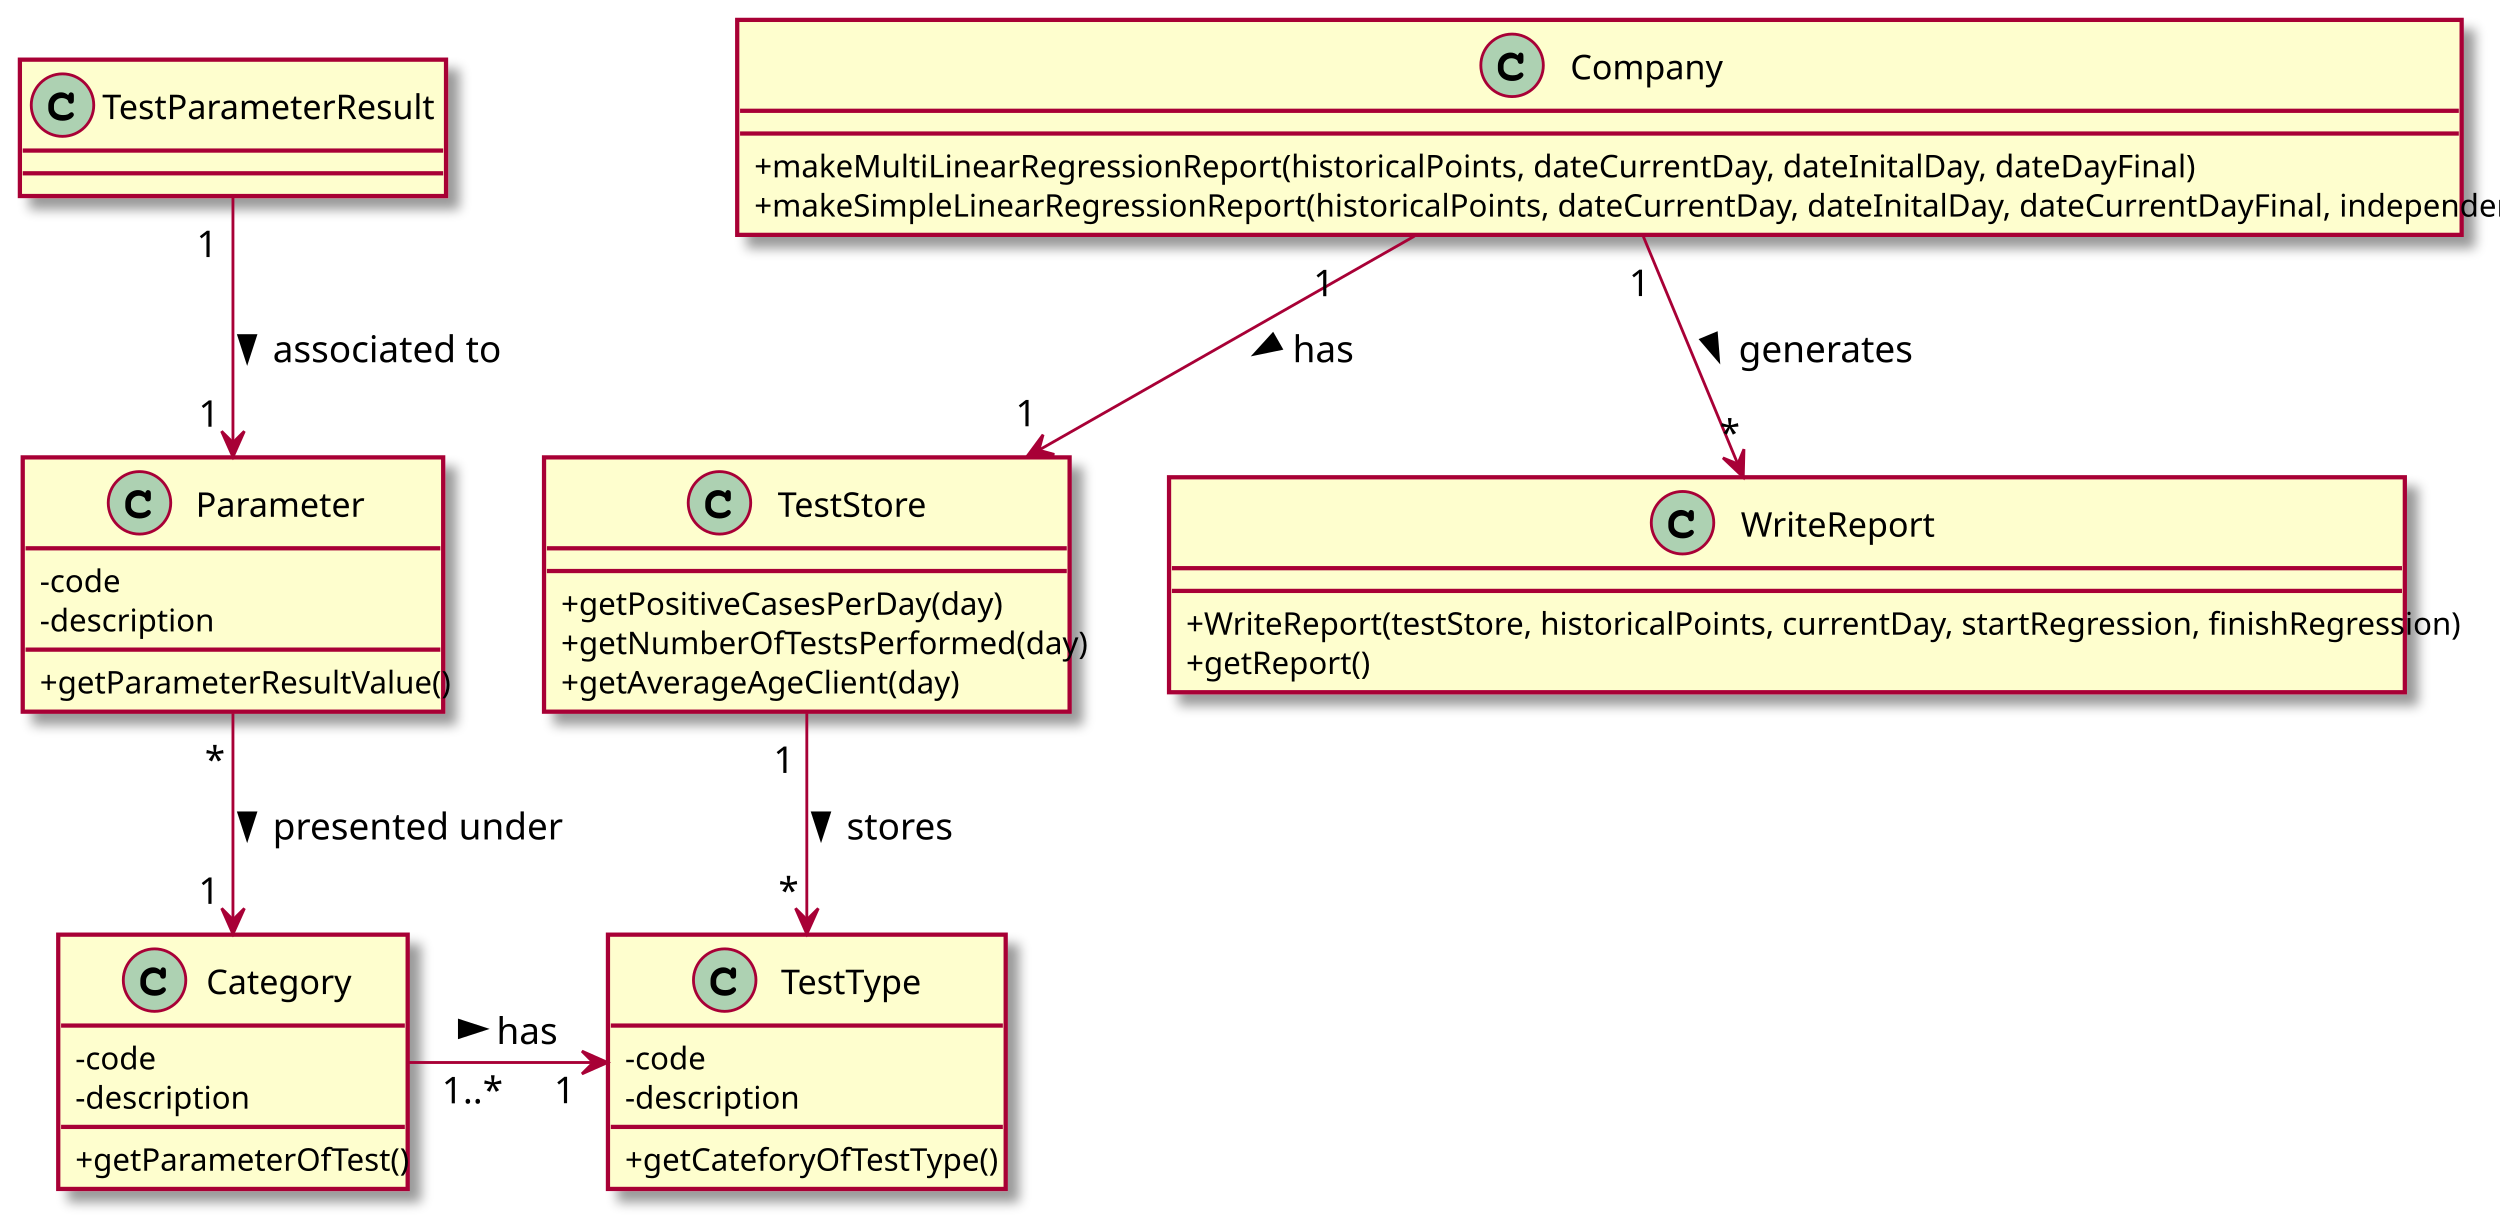
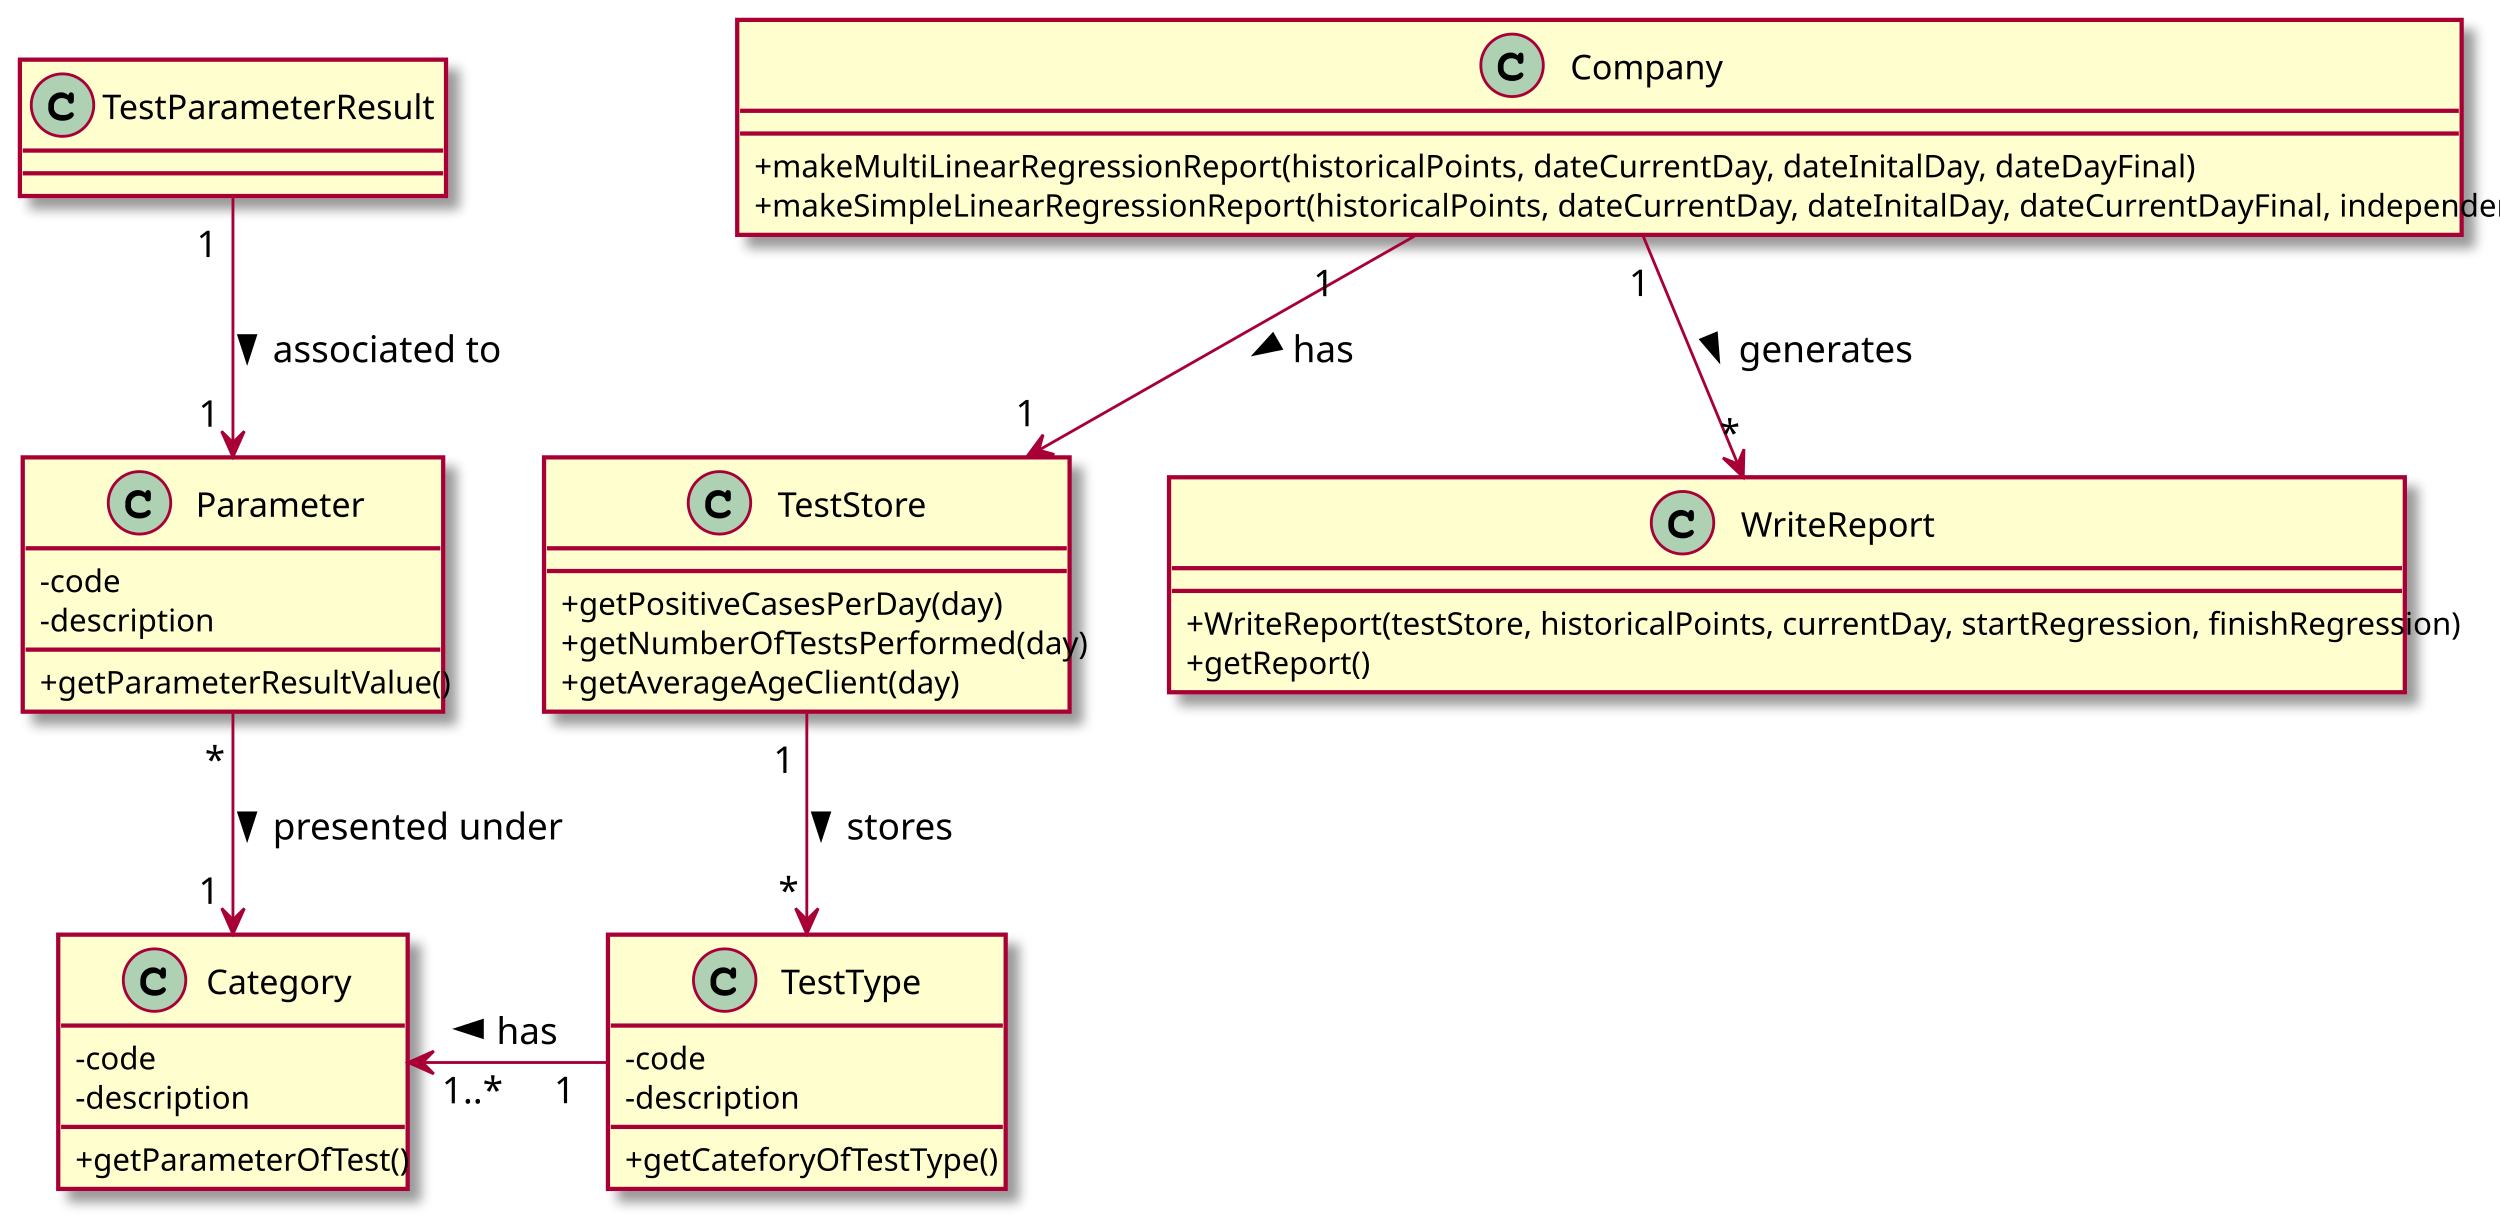
<svg xmlns="http://www.w3.org/2000/svg" contentScriptType="application/ecmascript" contentStyleType="text/css" height="432px" preserveAspectRatio="none" style="width:880px;height:432px;" version="1.1" viewBox="0 0 880 432" width="880px" zoomAndPan="magnify">
  <defs>
-     <filter height="300%" id="fy1ty4wdz6g81" width="300%" x="-1" y="-1">
+     <filter height="300%" id="fipaimhey8a1v" width="300%" x="-1" y="-1">
      <feGaussianBlur result="blurOut" stdDeviation="2.0" />
      <feColorMatrix in="blurOut" result="blurOut2" type="matrix" values="0 0 0 0 0 0 0 0 0 0 0 0 0 0 0 0 0 0 .4 0" />
      <feOffset dx="4.0" dy="4.0" in="blurOut2" result="blurOut3" />
      <feBlend in="SourceGraphic" in2="blurOut3" mode="normal" />
    </filter>
  </defs>
  <g>
-     <rect codeLine="4" fill="#FEFECE" filter="url(#fy1ty4wdz6g81)" height="75.672" id="Company" style="stroke:#A80036;stroke-width:1.5;" width="607" x="259.5" y="7" />
+     <rect codeLine="4" fill="#FEFECE" filter="url(#fipaimhey8a1v)" height="75.672" id="Company" style="stroke:#A80036;stroke-width:1.5;" width="607" x="259.5" y="7" />
    <ellipse cx="532.25" cy="23" fill="#ADD1B2" rx="11" ry="11" style="stroke:#A80036;stroke-width:1.0;" />
    <path d="M534.25,19.5 Q534.453,19 534.688,18.75 Q534.922,18.5 535.188,18.5 Q535.656,18.5 535.953,18.781 Q536.25,19.062 536.25,19.719 L536.25,21.281 Q536.25,21.938 535.969,22.219 Q535.688,22.5 535.25,22.5 Q534.859,22.5 534.609,22.328 Q534.359,22.156 534.25,21.703 Q534.203,21.391 534.031,21.219 Q533.719,20.891 533.156,20.703 Q532.594,20.5 532.031,20.5 Q531.328,20.5 530.734,20.781 Q530.156,21.062 529.703,21.688 Q529.25,22.312 529.25,23.172 L529.25,24.094 Q529.25,25.125 530.094,25.812 Q530.938,26.5 532.438,26.5 Q533.328,26.5 533.953,26.297 Q534.312,26.188 534.719,25.828 Q534.984,25.625 535.125,25.562 Q535.266,25.5 535.438,25.5 Q535.766,25.5 536,25.766 Q536.25,26.016 536.25,26.375 Q536.25,26.719 535.906,27.125 Q535.406,27.719 534.609,28.047 Q533.562,28.5 532.281,28.5 Q530.781,28.5 529.578,27.906 Q528.609,27.438 527.922,26.422 Q527.25,25.406 527.25,24.203 L527.25,23.109 Q527.25,21.859 527.844,20.766 Q528.453,19.672 529.5,19.094 Q530.562,18.5 531.75,18.5 Q532.469,18.5 533.094,18.75 Q533.719,19 534.25,19.5 Z " fill="#000000" />
    <text fill="#000000" font-family="sans-serif" font-size="12" lengthAdjust="spacing" textLength="53" x="552.75" y="27.91">Company</text>
    <line style="stroke:#A80036;stroke-width:1.5;" x1="260.5" x2="865.5" y1="39" y2="39" />
    <line style="stroke:#A80036;stroke-width:1.5;" x1="260.5" x2="865.5" y1="47" y2="47" />
    <text fill="#000000" font-family="sans-serif" font-size="11" lengthAdjust="spacing" textLength="466" x="265.5" y="62.419">+makeMultiLinearRegressionReport(historicalPoints, dateCurrentDay, dateInitalDay, dateDayFinal)</text>
    <text fill="#000000" font-family="sans-serif" font-size="11" lengthAdjust="spacing" textLength="595" x="265.5" y="76.255">+makeSimpleLinearRegressionReport(historicalPoints, dateCurrentDay, dateInitalDay, dateCurrentDayFinal, independentVar)</text>
-     <rect codeLine="9" fill="#FEFECE" filter="url(#fy1ty4wdz6g81)" height="89.508" id="TestStore" style="stroke:#A80036;stroke-width:1.5;" width="185" x="191.5" y="161" />
+     <rect codeLine="9" fill="#FEFECE" filter="url(#fipaimhey8a1v)" height="89.508" id="TestStore" style="stroke:#A80036;stroke-width:1.5;" width="185" x="191.5" y="161" />
    <ellipse cx="253.25" cy="177" fill="#ADD1B2" rx="11" ry="11" style="stroke:#A80036;stroke-width:1.0;" />
    <path d="M255.25,173.5 Q255.453,173 255.688,172.75 Q255.922,172.5 256.188,172.5 Q256.656,172.5 256.953,172.781 Q257.25,173.062 257.25,173.719 L257.25,175.281 Q257.25,175.938 256.969,176.219 Q256.688,176.5 256.25,176.5 Q255.859,176.5 255.609,176.328 Q255.359,176.156 255.25,175.703 Q255.203,175.391 255.031,175.219 Q254.719,174.891 254.156,174.703 Q253.594,174.5 253.031,174.5 Q252.328,174.5 251.734,174.781 Q251.156,175.062 250.703,175.688 Q250.25,176.312 250.25,177.172 L250.25,178.094 Q250.25,179.125 251.094,179.812 Q251.938,180.5 253.438,180.5 Q254.328,180.5 254.953,180.297 Q255.312,180.188 255.719,179.828 Q255.984,179.625 256.125,179.562 Q256.266,179.5 256.438,179.5 Q256.766,179.5 257,179.766 Q257.25,180.016 257.25,180.375 Q257.25,180.719 256.906,181.125 Q256.406,181.719 255.609,182.047 Q254.562,182.5 253.281,182.5 Q251.781,182.5 250.578,181.906 Q249.609,181.438 248.922,180.422 Q248.25,179.406 248.25,178.203 L248.25,177.109 Q248.25,175.859 248.844,174.766 Q249.453,173.672 250.5,173.094 Q251.562,172.5 252.75,172.5 Q253.469,172.5 254.094,172.75 Q254.719,173 255.25,173.5 Z " fill="#000000" />
    <text fill="#000000" font-family="sans-serif" font-size="12" lengthAdjust="spacing" textLength="53" x="273.75" y="181.91">TestStore</text>
    <line style="stroke:#A80036;stroke-width:1.5;" x1="192.5" x2="375.5" y1="193" y2="193" />
    <line style="stroke:#A80036;stroke-width:1.5;" x1="192.5" x2="375.5" y1="201" y2="201" />
    <text fill="#000000" font-family="sans-serif" font-size="11" lengthAdjust="spacing" textLength="150" x="197.5" y="216.419">+getPositiveCasesPerDay(day)</text>
    <text fill="#000000" font-family="sans-serif" font-size="11" lengthAdjust="spacing" textLength="173" x="197.5" y="230.255">+getNumberOfTestsPerformed(day)</text>
    <text fill="#000000" font-family="sans-serif" font-size="11" lengthAdjust="spacing" textLength="135" x="197.5" y="244.091">+getAverageAgeClient(day)</text>
-     <rect codeLine="15" fill="#FEFECE" filter="url(#fy1ty4wdz6g81)" height="89.508" id="Category" style="stroke:#A80036;stroke-width:1.5;" width="123" x="20.5" y="329" />
+     <rect codeLine="15" fill="#FEFECE" filter="url(#fipaimhey8a1v)" height="89.508" id="Category" style="stroke:#A80036;stroke-width:1.5;" width="123" x="20.5" y="329" />
    <ellipse cx="54.4" cy="345" fill="#ADD1B2" rx="11" ry="11" style="stroke:#A80036;stroke-width:1.0;" />
    <path d="M56.4,341.5 Q56.603,341 56.837,340.75 Q57.072,340.5 57.337,340.5 Q57.806,340.5 58.103,340.781 Q58.4,341.062 58.4,341.719 L58.4,343.281 Q58.4,343.938 58.119,344.219 Q57.837,344.5 57.4,344.5 Q57.009,344.5 56.759,344.328 Q56.509,344.156 56.4,343.703 Q56.353,343.391 56.181,343.219 Q55.869,342.891 55.306,342.703 Q54.744,342.5 54.181,342.5 Q53.478,342.5 52.884,342.781 Q52.306,343.062 51.853,343.688 Q51.4,344.312 51.4,345.172 L51.4,346.094 Q51.4,347.125 52.244,347.812 Q53.087,348.5 54.587,348.5 Q55.478,348.5 56.103,348.297 Q56.462,348.188 56.869,347.828 Q57.134,347.625 57.275,347.562 Q57.416,347.5 57.587,347.5 Q57.916,347.5 58.15,347.766 Q58.4,348.016 58.4,348.375 Q58.4,348.719 58.056,349.125 Q57.556,349.719 56.759,350.047 Q55.712,350.5 54.431,350.5 Q52.931,350.5 51.728,349.906 Q50.759,349.438 50.072,348.422 Q49.4,347.406 49.4,346.203 L49.4,345.109 Q49.4,343.859 49.994,342.766 Q50.603,341.672 51.65,341.094 Q52.712,340.5 53.9,340.5 Q54.619,340.5 55.244,340.75 Q55.869,341 56.4,341.5 Z " fill="#000000" />
    <text fill="#000000" font-family="sans-serif" font-size="12" lengthAdjust="spacing" textLength="49" x="72.6" y="349.91">Category</text>
    <line style="stroke:#A80036;stroke-width:1.5;" x1="21.5" x2="142.5" y1="361" y2="361" />
    <text fill="#000000" font-family="sans-serif" font-size="11" lengthAdjust="spacing" textLength="28" x="26.5" y="376.419">-code</text>
    <text fill="#000000" font-family="sans-serif" font-size="11" lengthAdjust="spacing" textLength="57" x="26.5" y="390.255">-description</text>
    <line style="stroke:#A80036;stroke-width:1.5;" x1="21.5" x2="142.5" y1="396.672" y2="396.672" />
    <text fill="#000000" font-family="sans-serif" font-size="11" lengthAdjust="spacing" textLength="111" x="26.5" y="412.091">+getParameterOfTest()</text>
-     <rect codeLine="21" fill="#FEFECE" filter="url(#fy1ty4wdz6g81)" height="89.508" id="TestType" style="stroke:#A80036;stroke-width:1.5;" width="140" x="214" y="329" />
+     <rect codeLine="21" fill="#FEFECE" filter="url(#fipaimhey8a1v)" height="89.508" id="TestType" style="stroke:#A80036;stroke-width:1.5;" width="140" x="214" y="329" />
    <ellipse cx="255.1" cy="345" fill="#ADD1B2" rx="11" ry="11" style="stroke:#A80036;stroke-width:1.0;" />
    <path d="M257.1,341.5 Q257.303,341 257.538,340.75 Q257.772,340.5 258.038,340.5 Q258.506,340.5 258.803,340.781 Q259.1,341.062 259.1,341.719 L259.1,343.281 Q259.1,343.938 258.819,344.219 Q258.538,344.5 258.1,344.5 Q257.709,344.5 257.459,344.328 Q257.209,344.156 257.1,343.703 Q257.053,343.391 256.881,343.219 Q256.569,342.891 256.006,342.703 Q255.444,342.5 254.881,342.5 Q254.178,342.5 253.584,342.781 Q253.006,343.062 252.553,343.688 Q252.1,344.312 252.1,345.172 L252.1,346.094 Q252.1,347.125 252.944,347.812 Q253.787,348.5 255.287,348.5 Q256.178,348.5 256.803,348.297 Q257.163,348.188 257.569,347.828 Q257.834,347.625 257.975,347.562 Q258.116,347.5 258.288,347.5 Q258.616,347.5 258.85,347.766 Q259.1,348.016 259.1,348.375 Q259.1,348.719 258.756,349.125 Q258.256,349.719 257.459,350.047 Q256.413,350.5 255.131,350.5 Q253.631,350.5 252.428,349.906 Q251.459,349.438 250.772,348.422 Q250.1,347.406 250.1,346.203 L250.1,345.109 Q250.1,343.859 250.694,342.766 Q251.303,341.672 252.35,341.094 Q253.412,340.5 254.6,340.5 Q255.319,340.5 255.944,340.75 Q256.569,341 257.1,341.5 Z " fill="#000000" />
    <text fill="#000000" font-family="sans-serif" font-size="12" lengthAdjust="spacing" textLength="50" x="274.9" y="349.91">TestType</text>
    <line style="stroke:#A80036;stroke-width:1.5;" x1="215" x2="353" y1="361" y2="361" />
    <text fill="#000000" font-family="sans-serif" font-size="11" lengthAdjust="spacing" textLength="28" x="220" y="376.419">-code</text>
    <text fill="#000000" font-family="sans-serif" font-size="11" lengthAdjust="spacing" textLength="57" x="220" y="390.255">-description</text>
    <line style="stroke:#A80036;stroke-width:1.5;" x1="215" x2="353" y1="396.672" y2="396.672" />
    <text fill="#000000" font-family="sans-serif" font-size="11" lengthAdjust="spacing" textLength="128" x="220" y="412.091">+getCateforyOfTestType()</text>
-     <rect codeLine="27" fill="#FEFECE" filter="url(#fy1ty4wdz6g81)" height="89.508" id="Parameter" style="stroke:#A80036;stroke-width:1.5;" width="148" x="8" y="161" />
+     <rect codeLine="27" fill="#FEFECE" filter="url(#fipaimhey8a1v)" height="89.508" id="Parameter" style="stroke:#A80036;stroke-width:1.5;" width="148" x="8" y="161" />
    <ellipse cx="49.1" cy="177" fill="#ADD1B2" rx="11" ry="11" style="stroke:#A80036;stroke-width:1.0;" />
    <path d="M51.1,173.5 Q51.303,173 51.538,172.75 Q51.772,172.5 52.038,172.5 Q52.506,172.5 52.803,172.781 Q53.1,173.062 53.1,173.719 L53.1,175.281 Q53.1,175.938 52.819,176.219 Q52.538,176.5 52.1,176.5 Q51.709,176.5 51.459,176.328 Q51.209,176.156 51.1,175.703 Q51.053,175.391 50.881,175.219 Q50.569,174.891 50.006,174.703 Q49.444,174.5 48.881,174.5 Q48.178,174.5 47.584,174.781 Q47.006,175.062 46.553,175.688 Q46.1,176.312 46.1,177.172 L46.1,178.094 Q46.1,179.125 46.944,179.812 Q47.788,180.5 49.288,180.5 Q50.178,180.5 50.803,180.297 Q51.163,180.188 51.569,179.828 Q51.834,179.625 51.975,179.562 Q52.116,179.5 52.288,179.5 Q52.616,179.5 52.85,179.766 Q53.1,180.016 53.1,180.375 Q53.1,180.719 52.756,181.125 Q52.256,181.719 51.459,182.047 Q50.413,182.5 49.131,182.5 Q47.631,182.5 46.428,181.906 Q45.459,181.438 44.772,180.422 Q44.1,179.406 44.1,178.203 L44.1,177.109 Q44.1,175.859 44.694,174.766 Q45.303,173.672 46.35,173.094 Q47.413,172.5 48.6,172.5 Q49.319,172.5 49.944,172.75 Q50.569,173 51.1,173.5 Z " fill="#000000" />
    <text fill="#000000" font-family="sans-serif" font-size="12" lengthAdjust="spacing" textLength="58" x="68.9" y="181.91">Parameter</text>
    <line style="stroke:#A80036;stroke-width:1.5;" x1="9" x2="155" y1="193" y2="193" />
    <text fill="#000000" font-family="sans-serif" font-size="11" lengthAdjust="spacing" textLength="28" x="14" y="208.419">-code</text>
    <text fill="#000000" font-family="sans-serif" font-size="11" lengthAdjust="spacing" textLength="57" x="14" y="222.255">-description</text>
    <line style="stroke:#A80036;stroke-width:1.5;" x1="9" x2="155" y1="228.672" y2="228.672" />
    <text fill="#000000" font-family="sans-serif" font-size="11" lengthAdjust="spacing" textLength="136" x="14" y="244.091">+getParameterResultValue()</text>
-     <rect codeLine="33" fill="#FEFECE" filter="url(#fy1ty4wdz6g81)" height="75.672" id="WriteReport" style="stroke:#A80036;stroke-width:1.5;" width="435" x="411.5" y="168" />
+     <rect codeLine="33" fill="#FEFECE" filter="url(#fipaimhey8a1v)" height="75.672" id="WriteReport" style="stroke:#A80036;stroke-width:1.5;" width="435" x="411.5" y="168" />
    <ellipse cx="592.25" cy="184" fill="#ADD1B2" rx="11" ry="11" style="stroke:#A80036;stroke-width:1.0;" />
    <path d="M594.25,180.5 Q594.453,180 594.688,179.75 Q594.922,179.5 595.188,179.5 Q595.656,179.5 595.953,179.781 Q596.25,180.062 596.25,180.719 L596.25,182.281 Q596.25,182.938 595.969,183.219 Q595.688,183.5 595.25,183.5 Q594.859,183.5 594.609,183.328 Q594.359,183.156 594.25,182.703 Q594.203,182.391 594.031,182.219 Q593.719,181.891 593.156,181.703 Q592.594,181.5 592.031,181.5 Q591.328,181.5 590.734,181.781 Q590.156,182.062 589.703,182.688 Q589.25,183.312 589.25,184.172 L589.25,185.094 Q589.25,186.125 590.094,186.812 Q590.938,187.5 592.438,187.5 Q593.328,187.5 593.953,187.297 Q594.312,187.188 594.719,186.828 Q594.984,186.625 595.125,186.562 Q595.266,186.5 595.438,186.5 Q595.766,186.5 596,186.766 Q596.25,187.016 596.25,187.375 Q596.25,187.719 595.906,188.125 Q595.406,188.719 594.609,189.047 Q593.562,189.5 592.281,189.5 Q590.781,189.5 589.578,188.906 Q588.609,188.438 587.922,187.422 Q587.25,186.406 587.25,185.203 L587.25,184.109 Q587.25,182.859 587.844,181.766 Q588.453,180.672 589.5,180.094 Q590.562,179.5 591.75,179.5 Q592.469,179.5 593.094,179.75 Q593.719,180 594.25,180.5 Z " fill="#000000" />
    <text fill="#000000" font-family="sans-serif" font-size="12" lengthAdjust="spacing" textLength="65" x="612.75" y="188.91">WriteReport</text>
    <line style="stroke:#A80036;stroke-width:1.5;" x1="412.5" x2="845.5" y1="200" y2="200" />
    <line style="stroke:#A80036;stroke-width:1.5;" x1="412.5" x2="845.5" y1="208" y2="208" />
    <text fill="#000000" font-family="sans-serif" font-size="11" lengthAdjust="spacing" textLength="423" x="417.5" y="223.419">+WriteReport(testStore, historicalPoints, currentDay, startRegression, finishRegression)</text>
    <text fill="#000000" font-family="sans-serif" font-size="11" lengthAdjust="spacing" textLength="61" x="417.5" y="237.255">+getReport()</text>
-     <rect fill="#FEFECE" filter="url(#fy1ty4wdz6g81)" height="48" id="TestParameterResult" style="stroke:#A80036;stroke-width:1.5;" width="150" x="7" y="21" />
+     <rect fill="#FEFECE" filter="url(#fipaimhey8a1v)" height="48" id="TestParameterResult" style="stroke:#A80036;stroke-width:1.5;" width="150" x="7" y="21" />
    <ellipse cx="22" cy="37" fill="#ADD1B2" rx="11" ry="11" style="stroke:#A80036;stroke-width:1.0;" />
    <path d="M24,33.5 Q24.203,33 24.438,32.75 Q24.672,32.5 24.938,32.5 Q25.406,32.5 25.703,32.781 Q26,33.062 26,33.719 L26,35.281 Q26,35.938 25.719,36.219 Q25.438,36.5 25,36.5 Q24.609,36.5 24.359,36.328 Q24.109,36.156 24,35.703 Q23.953,35.391 23.781,35.219 Q23.469,34.891 22.906,34.703 Q22.344,34.5 21.781,34.5 Q21.078,34.5 20.484,34.781 Q19.906,35.062 19.453,35.688 Q19,36.312 19,37.172 L19,38.094 Q19,39.125 19.844,39.812 Q20.688,40.5 22.188,40.5 Q23.078,40.5 23.703,40.297 Q24.062,40.188 24.469,39.828 Q24.734,39.625 24.875,39.562 Q25.016,39.5 25.188,39.5 Q25.516,39.5 25.75,39.766 Q26,40.016 26,40.375 Q26,40.719 25.656,41.125 Q25.156,41.719 24.359,42.047 Q23.312,42.5 22.031,42.5 Q20.531,42.5 19.328,41.906 Q18.359,41.438 17.672,40.422 Q17,39.406 17,38.203 L17,37.109 Q17,35.859 17.594,34.766 Q18.203,33.672 19.25,33.094 Q20.312,32.5 21.5,32.5 Q22.219,32.5 22.844,32.75 Q23.469,33 24,33.5 Z " fill="#000000" />
    <text fill="#000000" font-family="sans-serif" font-size="12" lengthAdjust="spacing" textLength="118" x="36" y="41.91">TestParameterResult</text>
    <line style="stroke:#A80036;stroke-width:1.5;" x1="8" x2="156" y1="53" y2="53" />
    <line style="stroke:#A80036;stroke-width:1.5;" x1="8" x2="156" y1="61" y2="61" />
    <path codeLine="38" d="M497.94,83.08 C458.56,105.52 407.98,134.35 365.89,158.33 " fill="none" id="Company-to-TestStore" style="stroke:#A80036;stroke-width:1.0;" />
    <polygon fill="#A80036" points="361.32,160.94,371.12,159.965,365.666,158.467,367.164,153.012,361.32,160.94" style="stroke:#A80036;stroke-width:1.0;" />
    <polygon fill="#000000" points="441.656,124.651,450.97,122.726,448.059,117.62,441.656,124.651" style="stroke:#000000;stroke-width:1.0;" />
    <text fill="#000000" font-family="sans-serif" font-size="13" lengthAdjust="spacing" textLength="21" x="455" y="127.495">has</text>
    <text fill="#000000" font-family="sans-serif" font-size="13" lengthAdjust="spacing" textLength="7" x="462.26" y="104.263">1</text>
    <text fill="#000000" font-family="sans-serif" font-size="13" lengthAdjust="spacing" textLength="7" x="357.448" y="150.046">1</text>
    <path codeLine="39" d="M578.47,83.28 C588.4,107.2 601.32,138.31 611.6,163.09 " fill="none" id="Company-to-WriteReport" style="stroke:#A80036;stroke-width:1.0;" />
    <polygon fill="#A80036" points="613.62,167.96,613.866,158.114,611.704,163.342,606.477,161.18,613.62,167.96" style="stroke:#A80036;stroke-width:1.0;" />
    <polygon fill="#000000" points="604.917,126.794,604.163,117.313,598.735,119.567,604.917,126.794" style="stroke:#000000;stroke-width:1.0;" />
    <text fill="#000000" font-family="sans-serif" font-size="13" lengthAdjust="spacing" textLength="57" x="612" y="127.495">generates</text>
    <text fill="#000000" font-family="sans-serif" font-size="13" lengthAdjust="spacing" textLength="7" x="573.378" y="104.205">1</text>
    <text fill="#000000" font-family="sans-serif" font-size="13" lengthAdjust="spacing" textLength="5" x="605.323" y="157.029">*</text>
    <path codeLine="40" d="M284,251.05 C284,273.37 284,300.56 284,323.59 " fill="none" id="TestStore-to-TestType" style="stroke:#A80036;stroke-width:1.0;" />
    <polygon fill="#A80036" points="284,328.75,288.026,319.762,284.014,323.75,280.026,319.739,284,328.75" style="stroke:#A80036;stroke-width:1.0;" />
    <polygon fill="#000000" points="289,295.176,291.939,286.131,286.061,286.131,289,295.176" style="stroke:#000000;stroke-width:1.0;" />
    <text fill="#000000" font-family="sans-serif" font-size="13" lengthAdjust="spacing" textLength="36" x="298" y="295.495">stores</text>
    <text fill="#000000" font-family="sans-serif" font-size="13" lengthAdjust="spacing" textLength="7" x="272.227" y="272.065">1</text>
    <text fill="#000000" font-family="sans-serif" font-size="13" lengthAdjust="spacing" textLength="5" x="274.005" y="318.156">*</text>
-     <path codeLine="41" d="M143.7,374 C164.22,374 187.3,374 208.72,374 " fill="none" id="Category-to-TestType" style="stroke:#A80036;stroke-width:1.0;" />
-     <polygon fill="#A80036" points="213.84,374,204.84,370,208.84,374,204.84,378,213.84,374" style="stroke:#A80036;stroke-width:1.0;" />
-     <polygon fill="#000000" points="170.75,362.176,161.705,359.237,161.705,365.115,170.75,362.176" style="stroke:#000000;stroke-width:1.0;" />
+     <path codeLine="41" d="M148.95,374 C169.78,374 192.8,374 213.84,374 " fill="none" id="Category-backto-TestType" style="stroke:#A80036;stroke-width:1.0;" />
+     <polygon fill="#A80036" points="143.7,374,152.7,378,148.7,374,152.7,370,143.7,374" style="stroke:#A80036;stroke-width:1.0;" />
+     <polygon fill="#000000" points="160.75,362.176,169.795,365.115,169.795,359.237,160.75,362.176" style="stroke:#000000;stroke-width:1.0;" />
    <text fill="#000000" font-family="sans-serif" font-size="13" lengthAdjust="spacing" textLength="21" x="174.75" y="367.495">has</text>
    <text fill="#000000" font-family="sans-serif" font-size="13" lengthAdjust="spacing" textLength="20" x="155.507" y="388.364">1..*</text>
    <text fill="#000000" font-family="sans-serif" font-size="13" lengthAdjust="spacing" textLength="7" x="194.999" y="388.324">1</text>
    <path codeLine="42" d="M82,251.05 C82,273.37 82,300.56 82,323.59 " fill="none" id="Parameter-to-Category" style="stroke:#A80036;stroke-width:1.0;" />
    <polygon fill="#A80036" points="82,328.75,86.026,319.762,82.014,323.75,78.026,319.739,82,328.75" style="stroke:#A80036;stroke-width:1.0;" />
    <polygon fill="#000000" points="87,295.176,89.939,286.131,84.061,286.131,87,295.176" style="stroke:#000000;stroke-width:1.0;" />
    <text fill="#000000" font-family="sans-serif" font-size="13" lengthAdjust="spacing" textLength="93" x="96" y="295.495">presented under</text>
    <text fill="#000000" font-family="sans-serif" font-size="13" lengthAdjust="spacing" textLength="5" x="72.086" y="272.065">*</text>
    <text fill="#000000" font-family="sans-serif" font-size="13" lengthAdjust="spacing" textLength="7" x="69.852" y="318.156">1</text>
    <path codeLine="43" d="M82,69.12 C82,91.66 82,126.66 82,155.49 " fill="none" id="TestParameterResult-to-Parameter" style="stroke:#A80036;stroke-width:1.0;" />
    <polygon fill="#A80036" points="82,160.8,86,151.8,82,155.8,78,151.8,82,160.8" style="stroke:#A80036;stroke-width:1.0;" />
    <polygon fill="#000000" points="87,127.176,89.939,118.131,84.061,118.131,87,127.176" style="stroke:#000000;stroke-width:1.0;" />
    <text fill="#000000" font-family="sans-serif" font-size="13" lengthAdjust="spacing" textLength="78" x="96" y="127.495">associated to</text>
    <text fill="#000000" font-family="sans-serif" font-size="13" lengthAdjust="spacing" textLength="7" x="69.172" y="90.487">1</text>
    <text fill="#000000" font-family="sans-serif" font-size="13" lengthAdjust="spacing" textLength="7" x="69.852" y="150.214">1</text>
  </g>
</svg>
